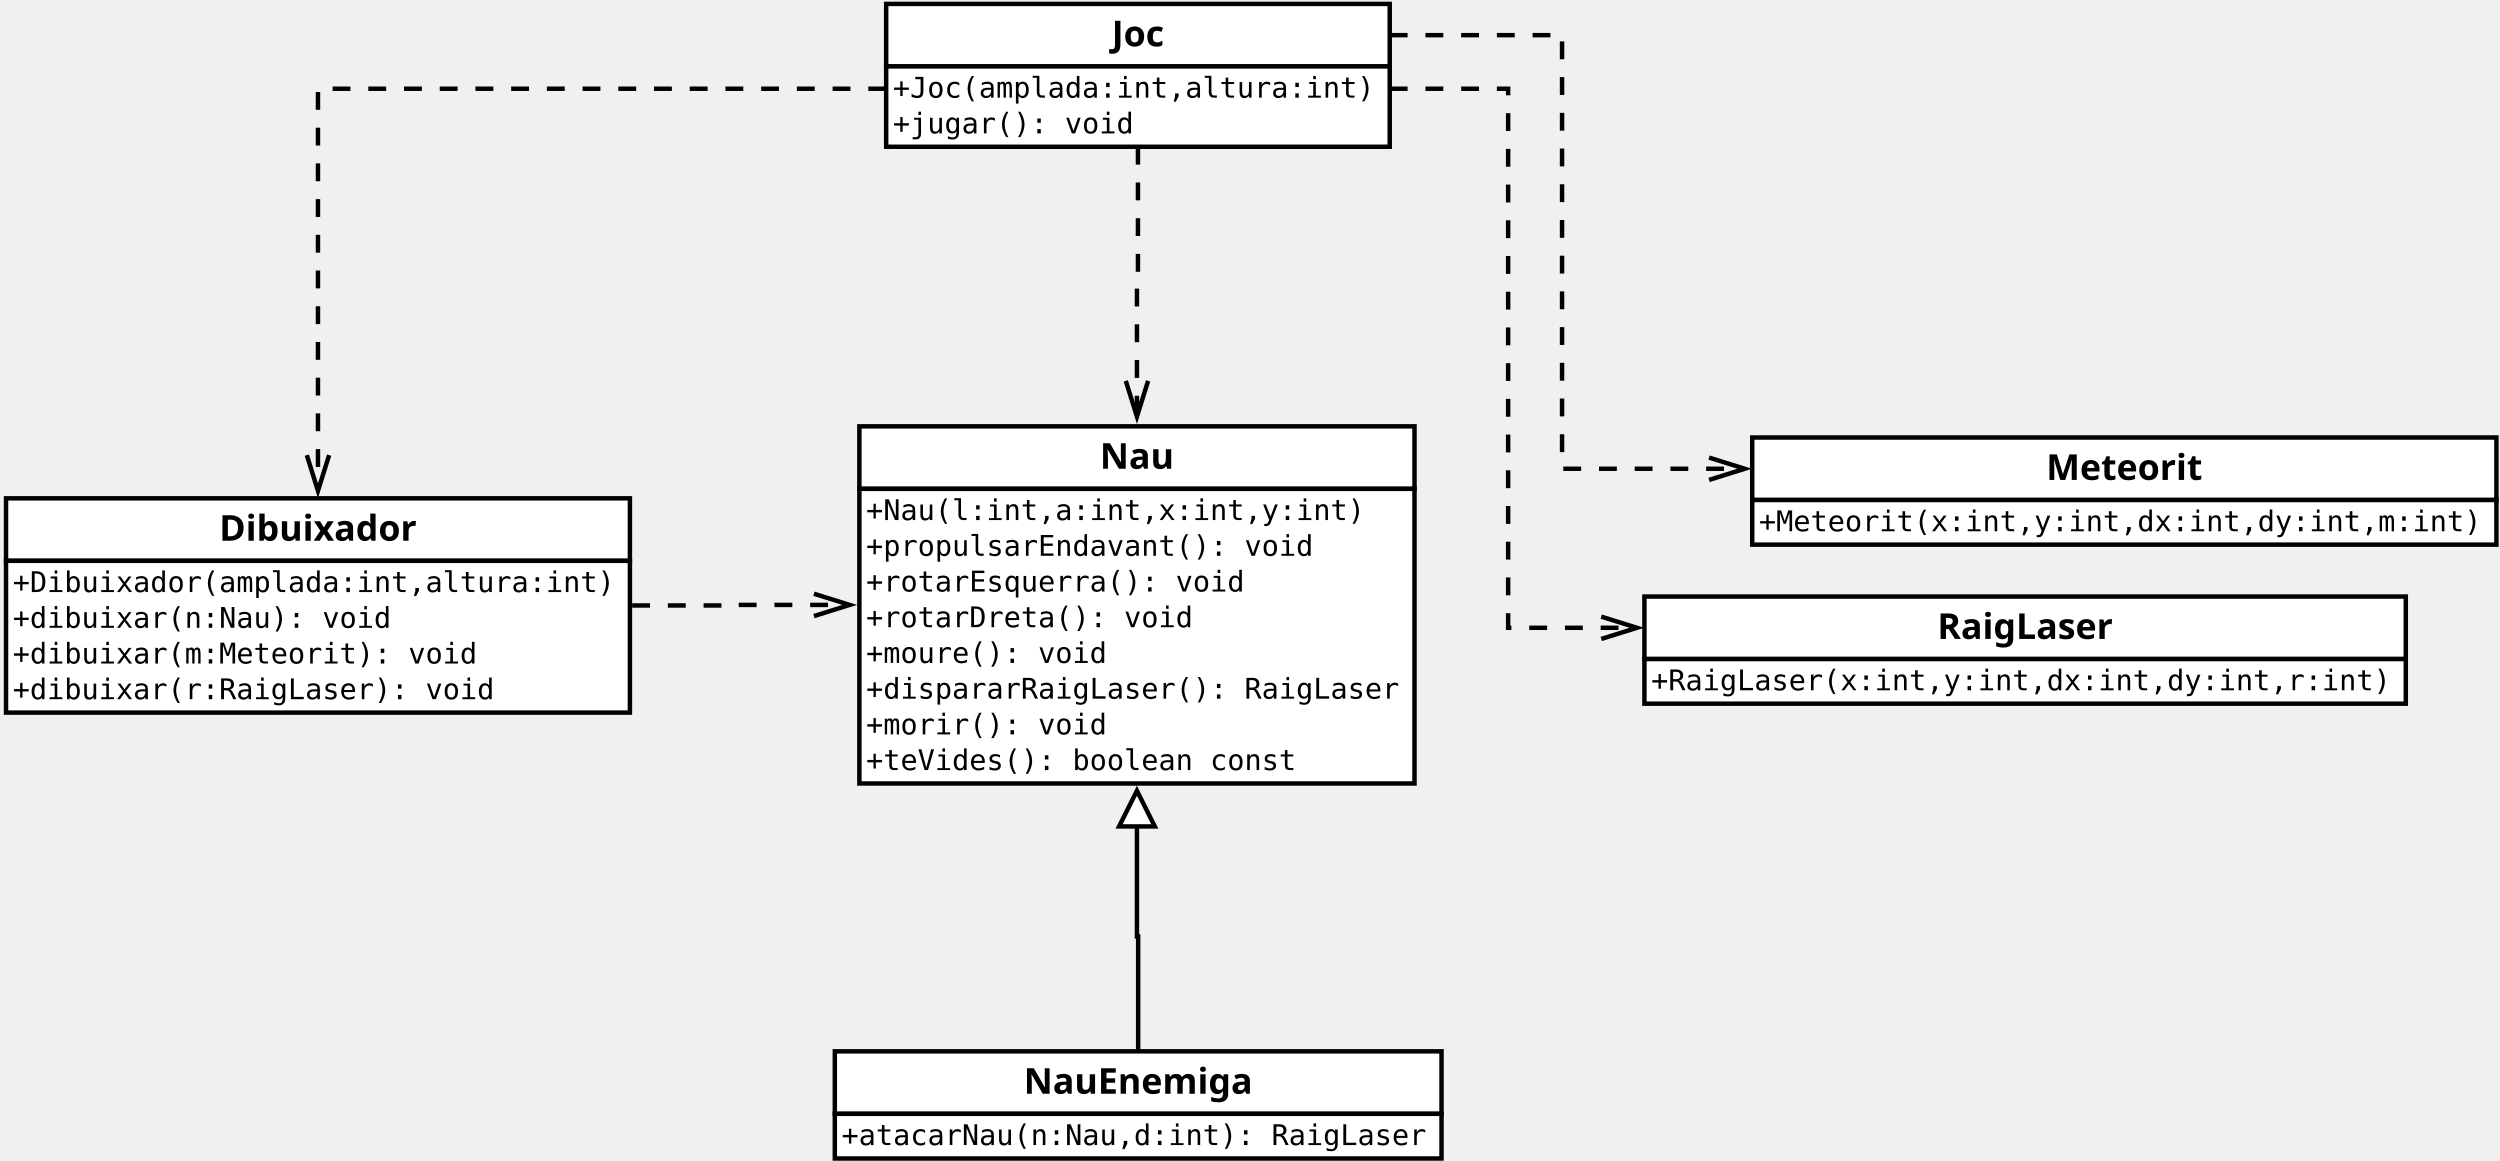
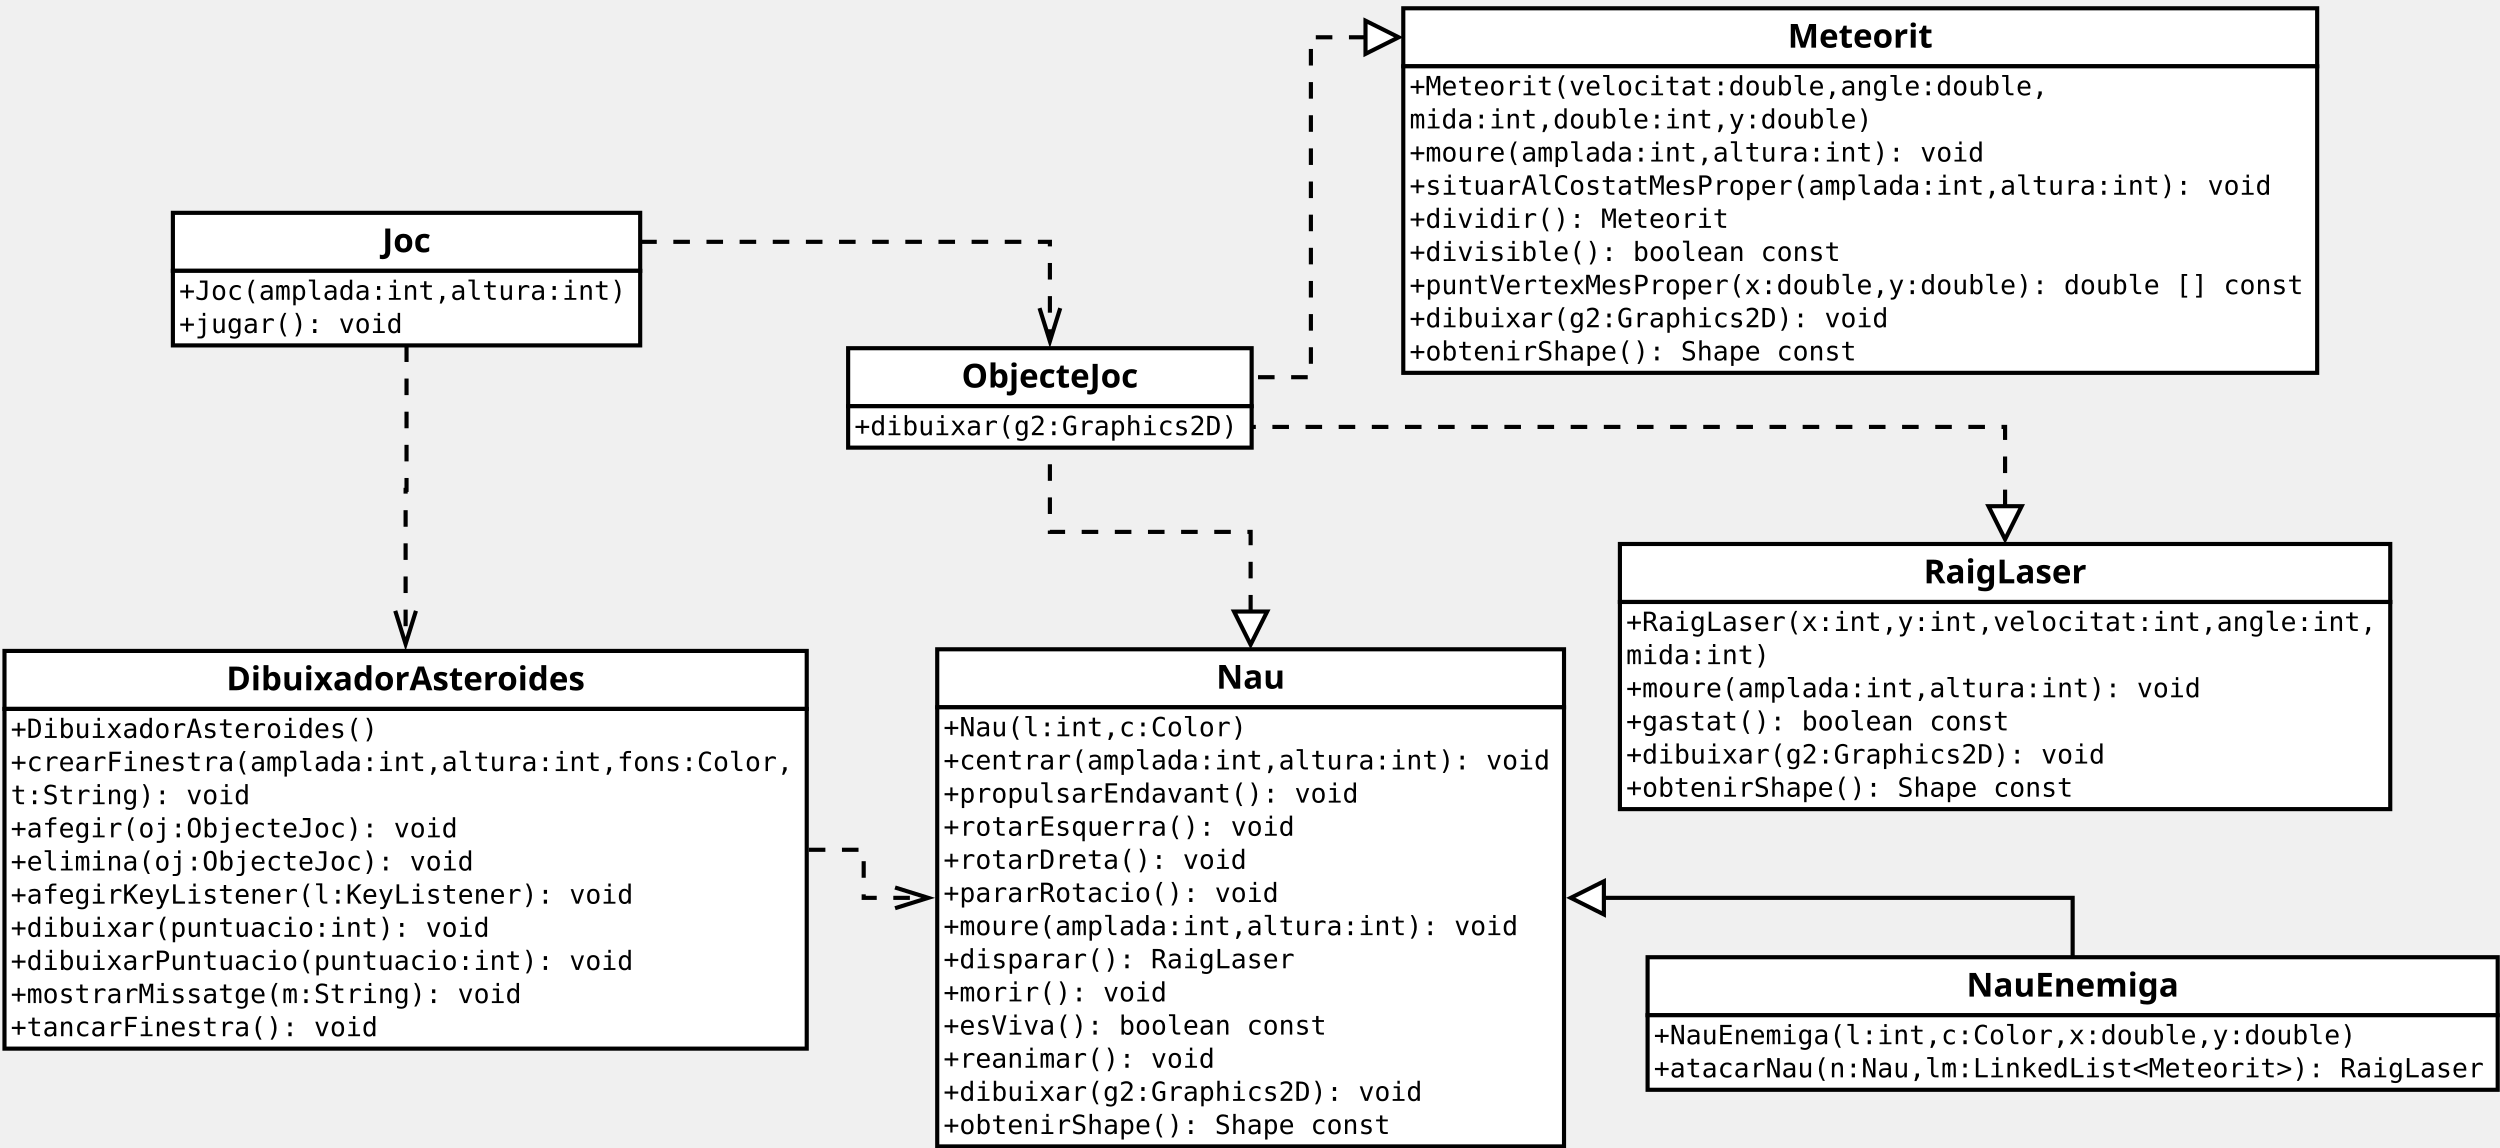
- <svg xmlns="http://www.w3.org/2000/svg" width="56cm" height="26cm" viewBox="-24 128 1118 520">
+ <svg xmlns="http://www.w3.org/2000/svg" width="61cm" height="28cm" viewBox="-92 4 1206 554">
  <g>
-     <rect style="fill: #ffffff" x="360" y="319" width="248.7" height="28" />
-     <rect style="fill: none; fill-opacity:0; stroke-width: 2; stroke: #000000" x="360" y="319" width="248.7" height="28" />
-     <text font-size="16" style="fill: #000000;text-anchor:middle;font-family:sans-serif;font-style:normal;font-weight:700" x="484.35" y="338">Nau</text>
-     <rect style="fill: #ffffff" x="360" y="347" width="248.7" height="132" />
-     <rect style="fill: none; fill-opacity:0; stroke-width: 2; stroke: #000000" x="360" y="347" width="248.7" height="132" />
-     <text font-size="12.8" style="fill: #000000;text-anchor:start;font-family:monospace;font-style:normal;font-weight:normal" x="363" y="361">+Nau(l:int,a:int,x:int,y:int)</text>
-     <text font-size="12.8" style="fill: #000000;text-anchor:start;font-family:monospace;font-style:normal;font-weight:normal" x="363" y="377">+propulsarEndavant(): void</text>
-     <text font-size="12.8" style="fill: #000000;text-anchor:start;font-family:monospace;font-style:normal;font-weight:normal" x="363" y="393">+rotarEsquerra(): void</text>
-     <text font-size="12.8" style="fill: #000000;text-anchor:start;font-family:monospace;font-style:normal;font-weight:normal" x="363" y="409">+rotarDreta(): void</text>
-     <text font-size="12.8" style="fill: #000000;text-anchor:start;font-family:monospace;font-style:normal;font-weight:normal" x="363" y="425">+moure(): void</text>
-     <text font-size="12.8" style="fill: #000000;text-anchor:start;font-family:monospace;font-style:normal;font-weight:normal" x="363" y="441">+dispararRaigLaser(): RaigLaser</text>
-     <text font-size="12.8" style="fill: #000000;text-anchor:start;font-family:monospace;font-style:normal;font-weight:normal" x="363" y="457">+morir(): void</text>
-     <text font-size="12.8" style="fill: #000000;text-anchor:start;font-family:monospace;font-style:normal;font-weight:normal" x="363" y="473">+teVides(): boolean const</text>
+     <rect style="fill: #ffffff" x="360" y="317.458" width="302.6" height="28" />
+     <rect style="fill: none; fill-opacity:0; stroke-width: 2; stroke: #000000" x="360" y="317.458" width="302.6" height="28" />
+     <text font-size="16" style="fill: #000000;text-anchor:middle;font-family:sans-serif;font-style:normal;font-weight:700" x="511.3" y="336.458">Nau</text>
+     <rect style="fill: #ffffff" x="360" y="345.458" width="302.6" height="212" />
+     <rect style="fill: none; fill-opacity:0; stroke-width: 2; stroke: #000000" x="360" y="345.458" width="302.6" height="212" />
+     <text font-size="12.8" style="fill: #000000;text-anchor:start;font-family:monospace;font-style:normal;font-weight:normal" x="363" y="359.458">+Nau(l:int,c:Color)</text>
+     <text font-size="12.8" style="fill: #000000;text-anchor:start;font-family:monospace;font-style:normal;font-weight:normal" x="363" y="375.458">+centrar(amplada:int,altura:int): void</text>
+     <text font-size="12.8" style="fill: #000000;text-anchor:start;font-family:monospace;font-style:normal;font-weight:normal" x="363" y="391.458">+propulsarEndavant(): void</text>
+     <text font-size="12.8" style="fill: #000000;text-anchor:start;font-family:monospace;font-style:normal;font-weight:normal" x="363" y="407.458">+rotarEsquerra(): void</text>
+     <text font-size="12.8" style="fill: #000000;text-anchor:start;font-family:monospace;font-style:normal;font-weight:normal" x="363" y="423.458">+rotarDreta(): void</text>
+     <text font-size="12.8" style="fill: #000000;text-anchor:start;font-family:monospace;font-style:normal;font-weight:normal" x="363" y="439.458">+pararRotacio(): void</text>
+     <text font-size="12.8" style="fill: #000000;text-anchor:start;font-family:monospace;font-style:normal;font-weight:normal" x="363" y="455.458">+moure(amplada:int,altura:int): void</text>
+     <text font-size="12.8" style="fill: #000000;text-anchor:start;font-family:monospace;font-style:normal;font-weight:normal" x="363" y="471.458">+disparar(): RaigLaser</text>
+     <text font-size="12.8" style="fill: #000000;text-anchor:start;font-family:monospace;font-style:normal;font-weight:normal" x="363" y="487.458">+morir(): void</text>
+     <text font-size="12.8" style="fill: #000000;text-anchor:start;font-family:monospace;font-style:normal;font-weight:normal" x="363" y="503.458">+esViva(): boolean const</text>
+     <text font-size="12.8" style="fill: #000000;text-anchor:start;font-family:monospace;font-style:normal;font-weight:normal" x="363" y="519.458">+reanimar(): void</text>
+     <text font-size="12.8" style="fill: #000000;text-anchor:start;font-family:monospace;font-style:normal;font-weight:normal" x="363" y="535.458">+dibuixar(g2:Graphics2D): void</text>
+     <text font-size="12.8" style="fill: #000000;text-anchor:start;font-family:monospace;font-style:normal;font-weight:normal" x="363" y="551.458">+obtenirShape(): Shape const</text>
  </g>
  <g>
-     <rect style="fill: #ffffff" x="349" y="599" width="271.8" height="28" />
-     <rect style="fill: none; fill-opacity:0; stroke-width: 2; stroke: #000000" x="349" y="599" width="271.8" height="28" />
-     <text font-size="16" style="fill: #000000;text-anchor:middle;font-family:sans-serif;font-style:normal;font-weight:700" x="484.9" y="618">NauEnemiga</text>
-     <rect style="fill: #ffffff" x="349" y="627" width="271.8" height="20" />
-     <rect style="fill: none; fill-opacity:0; stroke-width: 2; stroke: #000000" x="349" y="627" width="271.8" height="20" />
-     <text font-size="12.8" style="fill: #000000;text-anchor:start;font-family:monospace;font-style:normal;font-weight:normal" x="352" y="641">+atacarNau(n:Nau,d:int): RaigLaser</text>
+     <rect style="fill: #ffffff" x="702.949" y="466.117" width="410.4" height="28" />
+     <rect style="fill: none; fill-opacity:0; stroke-width: 2; stroke: #000000" x="702.949" y="466.117" width="410.4" height="28" />
+     <text font-size="16" style="fill: #000000;text-anchor:middle;font-family:sans-serif;font-style:normal;font-weight:700" x="908.149" y="485.117">NauEnemiga</text>
+     <rect style="fill: #ffffff" x="702.949" y="494.117" width="410.4" height="36" />
+     <rect style="fill: none; fill-opacity:0; stroke-width: 2; stroke: #000000" x="702.949" y="494.117" width="410.4" height="36" />
+     <text font-size="12.8" style="fill: #000000;text-anchor:start;font-family:monospace;font-style:normal;font-weight:normal" x="705.949" y="508.117">+NauEnemiga(l:int,c:Color,x:double,y:double)</text>
+     <text font-size="12.8" style="fill: #000000;text-anchor:start;font-family:monospace;font-style:normal;font-weight:normal" x="705.949" y="524.117">+atacarNau(n:Nau,lm:LinkedList&lt;Meteorit&gt;): RaigLaser</text>
  </g>
  <g>
-     <polyline style="fill: none; fill-opacity:0; stroke-width: 2; stroke: #000000" points="484.35,498.246 484.35,547.505 484.9,547.505 484.9,599 " />
-     <polygon style="fill: #ffffff" points="492.35,498.246 484.35,482.246 476.35,498.246 " />
-     <polygon style="fill: none; fill-opacity:0; stroke-width: 2; stroke: #000000" points="492.35,498.246 484.35,482.246 476.35,498.246 " />
+     <polyline style="fill: none; fill-opacity:0; stroke-width: 2; stroke: #000000" points="681.845,437.458 908.149,437.458 908.149,466.117 " />
+     <polygon style="fill: #ffffff" points="681.845,429.458 665.845,437.458 681.845,445.458 " />
+     <polygon style="fill: none; fill-opacity:0; stroke-width: 2; stroke: #000000" points="681.845,429.458 665.845,437.458 681.845,445.458 " />
  </g>
  <g>
-     <rect style="fill: #ffffff" x="760" y="324" width="333.4" height="28" />
-     <rect style="fill: none; fill-opacity:0; stroke-width: 2; stroke: #000000" x="760" y="324" width="333.4" height="28" />
-     <text font-size="16" style="fill: #000000;text-anchor:middle;font-family:sans-serif;font-style:normal;font-weight:700" x="926.7" y="343">Meteorit</text>
-     <rect style="fill: #ffffff" x="760" y="352" width="333.4" height="20" />
-     <rect style="fill: none; fill-opacity:0; stroke-width: 2; stroke: #000000" x="760" y="352" width="333.4" height="20" />
-     <text font-size="12.8" style="fill: #000000;text-anchor:start;font-family:monospace;font-style:normal;font-weight:normal" x="763" y="366">+Meteorit(x:int,y:int,dx:int,dy:int,m:int)</text>
+     <rect style="fill: #ffffff" x="585" y="8" width="441.2" height="28" />
+     <rect style="fill: none; fill-opacity:0; stroke-width: 2; stroke: #000000" x="585" y="8" width="441.2" height="28" />
+     <text font-size="16" style="fill: #000000;text-anchor:middle;font-family:sans-serif;font-style:normal;font-weight:700" x="805.6" y="27">Meteorit</text>
+     <rect style="fill: #ffffff" x="585" y="36" width="441.2" height="148" />
+     <rect style="fill: none; fill-opacity:0; stroke-width: 2; stroke: #000000" x="585" y="36" width="441.2" height="148" />
+     <text font-size="12.8" style="fill: #000000;text-anchor:start;font-family:monospace;font-style:normal;font-weight:normal" x="588" y="50">+Meteorit(velocitat:double,angle:double,</text>
+     <text font-size="12.8" style="fill: #000000;text-anchor:start;font-family:monospace;font-style:normal;font-weight:normal" x="588" y="66">          mida:int,double:int,y:double)</text>
+     <text font-size="12.8" style="fill: #000000;text-anchor:start;font-family:monospace;font-style:normal;font-weight:normal" x="588" y="82">+moure(amplada:int,altura:int): void</text>
+     <text font-size="12.8" style="fill: #000000;text-anchor:start;font-family:monospace;font-style:normal;font-weight:normal" x="588" y="98">+situarAlCostatMesProper(amplada:int,altura:int): void</text>
+     <text font-size="12.8" style="fill: #000000;text-anchor:start;font-family:monospace;font-style:normal;font-weight:normal" x="588" y="114">+dividir(): Meteorit</text>
+     <text font-size="12.8" style="fill: #000000;text-anchor:start;font-family:monospace;font-style:normal;font-weight:normal" x="588" y="130">+divisible(): boolean const</text>
+     <text font-size="12.8" style="fill: #000000;text-anchor:start;font-family:monospace;font-style:normal;font-weight:normal" x="588" y="146">+puntVertexMesProper(x:double,y:double): double [] const</text>
+     <text font-size="12.8" style="fill: #000000;text-anchor:start;font-family:monospace;font-style:normal;font-weight:normal" x="588" y="162">+dibuixar(g2:Graphics2D): void</text>
+     <text font-size="12.8" style="fill: #000000;text-anchor:start;font-family:monospace;font-style:normal;font-weight:normal" x="588" y="178">+obtenirShape(): Shape const</text>
  </g>
  <g>
-     <rect style="fill: #ffffff" x="711.7" y="395.25" width="341.1" height="28" />
-     <rect style="fill: none; fill-opacity:0; stroke-width: 2; stroke: #000000" x="711.7" y="395.25" width="341.1" height="28" />
-     <text font-size="16" style="fill: #000000;text-anchor:middle;font-family:sans-serif;font-style:normal;font-weight:700" x="882.25" y="414.25">RaigLaser</text>
-     <rect style="fill: #ffffff" x="711.7" y="423.25" width="341.1" height="20" />
-     <rect style="fill: none; fill-opacity:0; stroke-width: 2; stroke: #000000" x="711.7" y="423.25" width="341.1" height="20" />
-     <text font-size="12.8" style="fill: #000000;text-anchor:start;font-family:monospace;font-style:normal;font-weight:normal" x="714.7" y="437.25">+RaigLaser(x:int,y:int,dx:int,dy:int,r:int)</text>
+     <rect style="fill: #ffffff" x="689.58" y="266.62" width="371.9" height="28" />
+     <rect style="fill: none; fill-opacity:0; stroke-width: 2; stroke: #000000" x="689.58" y="266.62" width="371.9" height="28" />
+     <text font-size="16" style="fill: #000000;text-anchor:middle;font-family:sans-serif;font-style:normal;font-weight:700" x="875.53" y="285.62">RaigLaser</text>
+     <rect style="fill: #ffffff" x="689.58" y="294.62" width="371.9" height="100" />
+     <rect style="fill: none; fill-opacity:0; stroke-width: 2; stroke: #000000" x="689.58" y="294.62" width="371.9" height="100" />
+     <text font-size="12.8" style="fill: #000000;text-anchor:start;font-family:monospace;font-style:normal;font-weight:normal" x="692.58" y="308.62">+RaigLaser(x:int,y:int,velocitat:int,angle:int,</text>
+     <text font-size="12.8" style="fill: #000000;text-anchor:start;font-family:monospace;font-style:normal;font-weight:normal" x="692.58" y="324.62">           mida:int)</text>
+     <text font-size="12.8" style="fill: #000000;text-anchor:start;font-family:monospace;font-style:normal;font-weight:normal" x="692.58" y="340.62">+moure(amplada:int,altura:int): void</text>
+     <text font-size="12.8" style="fill: #000000;text-anchor:start;font-family:monospace;font-style:normal;font-weight:normal" x="692.58" y="356.62">+gastat(): boolean const</text>
+     <text font-size="12.8" style="fill: #000000;text-anchor:start;font-family:monospace;font-style:normal;font-weight:normal" x="692.58" y="372.62">+dibuixar(g2:Graphics2D): void</text>
+     <text font-size="12.8" style="fill: #000000;text-anchor:start;font-family:monospace;font-style:normal;font-weight:normal" x="692.58" y="388.62">+obtenirShape(): Shape const</text>
  </g>
  <g>
-     <rect style="fill: #ffffff" x="372" y="129.75" width="225.6" height="28" />
-     <rect style="fill: none; fill-opacity:0; stroke-width: 2; stroke: #000000" x="372" y="129.75" width="225.6" height="28" />
-     <text font-size="16" style="fill: #000000;text-anchor:middle;font-family:sans-serif;font-style:normal;font-weight:700" x="484.8" y="148.75">Joc</text>
-     <rect style="fill: #ffffff" x="372" y="157.75" width="225.6" height="36" />
-     <rect style="fill: none; fill-opacity:0; stroke-width: 2; stroke: #000000" x="372" y="157.75" width="225.6" height="36" />
-     <text font-size="12.8" style="fill: #000000;text-anchor:start;font-family:monospace;font-style:normal;font-weight:normal" x="375" y="171.75">+Joc(amplada:int,altura:int)</text>
-     <text font-size="12.8" style="fill: #000000;text-anchor:start;font-family:monospace;font-style:normal;font-weight:normal" x="375" y="187.75">+jugar(): void</text>
+     <rect style="fill: #ffffff" x="-9" y="106.75" width="225.6" height="28" />
+     <rect style="fill: none; fill-opacity:0; stroke-width: 2; stroke: #000000" x="-9" y="106.75" width="225.6" height="28" />
+     <text font-size="16" style="fill: #000000;text-anchor:middle;font-family:sans-serif;font-style:normal;font-weight:700" x="103.8" y="125.75">Joc</text>
+     <rect style="fill: #ffffff" x="-9" y="134.75" width="225.6" height="36" />
+     <rect style="fill: none; fill-opacity:0; stroke-width: 2; stroke: #000000" x="-9" y="134.75" width="225.6" height="36" />
+     <text font-size="12.8" style="fill: #000000;text-anchor:start;font-family:monospace;font-style:normal;font-weight:normal" x="-6" y="148.75">+Joc(amplada:int,altura:int)</text>
+     <text font-size="12.8" style="fill: #000000;text-anchor:start;font-family:monospace;font-style:normal;font-weight:normal" x="-6" y="164.75">+jugar(): void</text>
  </g>
  <g>
-     <rect style="fill: #ffffff" x="-22.3" y="351.25" width="279.5" height="28" />
-     <rect style="fill: none; fill-opacity:0; stroke-width: 2; stroke: #000000" x="-22.3" y="351.25" width="279.5" height="28" />
-     <text font-size="16" style="fill: #000000;text-anchor:middle;font-family:sans-serif;font-style:normal;font-weight:700" x="117.45" y="370.25">Dibuixador</text>
-     <rect style="fill: #ffffff" x="-22.3" y="379.25" width="279.5" height="68" />
-     <rect style="fill: none; fill-opacity:0; stroke-width: 2; stroke: #000000" x="-22.3" y="379.25" width="279.5" height="68" />
-     <text font-size="12.8" style="fill: #000000;text-anchor:start;font-family:monospace;font-style:normal;font-weight:normal" x="-19.3" y="393.25">+Dibuixador(amplada:int,altura:int)</text>
-     <text font-size="12.8" style="fill: #000000;text-anchor:start;font-family:monospace;font-style:normal;font-weight:normal" x="-19.3" y="409.25">+dibuixar(n:Nau): void</text>
-     <text font-size="12.8" style="fill: #000000;text-anchor:start;font-family:monospace;font-style:normal;font-weight:normal" x="-19.3" y="425.25">+dibuixar(m:Meteorit): void</text>
-     <text font-size="12.8" style="fill: #000000;text-anchor:start;font-family:monospace;font-style:normal;font-weight:normal" x="-19.3" y="441.25">+dibuixar(r:RaigLaser): void</text>
+     <rect style="fill: #ffffff" x="-90.3" y="318.25" width="387.3" height="28" />
+     <rect style="fill: none; fill-opacity:0; stroke-width: 2; stroke: #000000" x="-90.3" y="318.25" width="387.3" height="28" />
+     <text font-size="16" style="fill: #000000;text-anchor:middle;font-family:sans-serif;font-style:normal;font-weight:700" x="103.35" y="337.25">DibuixadorAsteroides</text>
+     <rect style="fill: #ffffff" x="-90.3" y="346.25" width="387.3" height="164" />
+     <rect style="fill: none; fill-opacity:0; stroke-width: 2; stroke: #000000" x="-90.3" y="346.25" width="387.3" height="164" />
+     <text font-size="12.8" style="fill: #000000;text-anchor:start;font-family:monospace;font-style:normal;font-weight:normal" x="-87.3" y="360.25">+DibuixadorAsteroides()</text>
+     <text font-size="12.8" style="fill: #000000;text-anchor:start;font-family:monospace;font-style:normal;font-weight:normal" x="-87.3" y="376.25">+crearFinestra(amplada:int,altura:int,fons:Color,</text>
+     <text font-size="12.8" style="fill: #000000;text-anchor:start;font-family:monospace;font-style:normal;font-weight:normal" x="-87.3" y="392.25">               t:String): void</text>
+     <text font-size="12.8" style="fill: #000000;text-anchor:start;font-family:monospace;font-style:normal;font-weight:normal" x="-87.3" y="408.25">+afegir(oj:ObjecteJoc): void</text>
+     <text font-size="12.8" style="fill: #000000;text-anchor:start;font-family:monospace;font-style:normal;font-weight:normal" x="-87.3" y="424.25">+elimina(oj:ObjecteJoc): void</text>
+     <text font-size="12.8" style="fill: #000000;text-anchor:start;font-family:monospace;font-style:normal;font-weight:normal" x="-87.3" y="440.25">+afegirKeyListener(l:KeyListener): void</text>
+     <text font-size="12.8" style="fill: #000000;text-anchor:start;font-family:monospace;font-style:normal;font-weight:normal" x="-87.3" y="456.25">+dibuixar(puntuacio:int): void</text>
+     <text font-size="12.8" style="fill: #000000;text-anchor:start;font-family:monospace;font-style:normal;font-weight:normal" x="-87.3" y="472.25">+dibuixarPuntuacio(puntuacio:int): void</text>
+     <text font-size="12.8" style="fill: #000000;text-anchor:start;font-family:monospace;font-style:normal;font-weight:normal" x="-87.3" y="488.25">+mostrarMissatge(m:String): void</text>
+     <text font-size="12.8" style="fill: #000000;text-anchor:start;font-family:monospace;font-style:normal;font-weight:normal" x="-87.3" y="504.25">+tancarFinestra(): void</text>
  </g>
  <g>
-     <polyline style="fill: none; fill-opacity:0; stroke-width: 2; stroke-dasharray: 8; stroke: #000000" points="258.209,399.25 304.6,399.25 304.6,399 352.287,399 " />
-     <polyline style="fill: none; fill-opacity:0; stroke-width: 2; stroke: #000000" points="339.64,404 355.64,399 339.64,394 " />
+     <polyline style="fill: none; fill-opacity:0; stroke-width: 2; stroke-dasharray: 8; stroke: #000000" points="298.006,414.25 324.498,414.25 324.498,437.458 352.285,437.458 " />
+     <polyline style="fill: none; fill-opacity:0; stroke-width: 2; stroke: #000000" points="339.638,442.458 355.638,437.458 339.638,432.458 " />
  </g>
  <g>
-     <polyline style="fill: none; fill-opacity:0; stroke-width: 2; stroke-dasharray: 8; stroke: #000000" points="372,167.75 117.45,167.75 117.45,344.545 " />
-     <polyline style="fill: none; fill-opacity:0; stroke-width: 2; stroke: #000000" points="112.45,331.897 117.45,347.897 122.45,331.897 " />
+     <polyline style="fill: none; fill-opacity:0; stroke-width: 2; stroke-dasharray: 8; stroke: #000000" points="103.8,170.75 103.8,240.5 103.35,240.5 103.35,311.545 " />
+     <polyline style="fill: none; fill-opacity:0; stroke-width: 2; stroke: #000000" points="98.35,298.897 103.35,314.897 108.35,298.897 " />
  </g>
  <g>
-     <polyline style="fill: none; fill-opacity:0; stroke-width: 2; stroke-dasharray: 8; stroke: #000000" points="484.8,193.75 484.8,251.87 484.35,251.87 484.35,311.285 " />
-     <polyline style="fill: none; fill-opacity:0; stroke-width: 2; stroke: #000000" points="479.35,298.637 484.35,314.637 489.35,298.637 " />
+     <polyline style="fill: none; fill-opacity:0; stroke-width: 2; stroke-dasharray: 8; stroke: #000000" points="216.6,120.75 414.393,120.75 414.393,165.398 " />
+     <polyline style="fill: none; fill-opacity:0; stroke-width: 2; stroke: #000000" points="409.393,152.751 414.393,168.751 419.393,152.751 " />
  </g>
  <g>
-     <polyline style="fill: none; fill-opacity:0; stroke-width: 2; stroke-dasharray: 8; stroke: #000000" points="597.6,143.75 674.8,143.75 674.8,338 753.295,338 " />
-     <polyline style="fill: none; fill-opacity:0; stroke-width: 2; stroke: #000000" points="740.647,343 756.647,338 740.647,333 " />
+     <rect style="fill: #ffffff" x="316.993" y="172.103" width="194.8" height="28" />
+     <rect style="fill: none; fill-opacity:0; stroke-width: 2; stroke: #000000" x="316.993" y="172.103" width="194.8" height="28" />
+     <text font-size="16" style="fill: #000000;text-anchor:middle;font-family:sans-serif;font-style:normal;font-weight:700" x="414.393" y="191.103">ObjecteJoc</text>
+     <rect style="fill: #ffffff" x="316.993" y="200.103" width="194.8" height="20" />
+     <rect style="fill: none; fill-opacity:0; stroke-width: 2; stroke: #000000" x="316.993" y="200.103" width="194.8" height="20" />
+     <text font-size="12.8" style="fill: #000000;text-anchor:start;font-family:monospace;font-style:normal;font-weight:normal" x="319.993" y="214.103">+dibuixar(g2:Graphics2D)</text>
  </g>
  <g>
-     <polyline style="fill: none; fill-opacity:0; stroke-width: 2; stroke-dasharray: 8; stroke: #000000" points="597.6,167.75 650.65,167.75 650.65,409.25 704.995,409.25 " />
-     <polyline style="fill: none; fill-opacity:0; stroke-width: 2; stroke: #000000" points="692.347,414.25 708.347,409.25 692.347,404.25 " />
+     <polyline style="fill: none; fill-opacity:0; stroke-width: 2; stroke-dasharray: 8; stroke: #000000" points="566.764,22 540.396,22 540.396,186.103 511.793,186.103 " />
+     <polygon style="fill: #ffffff" points="566.764,30 582.764,22 566.764,14 " />
+     <polygon style="fill: none; fill-opacity:0; stroke-width: 2; stroke: #000000" points="566.764,30 582.764,22 566.764,14 " />
+   </g>
+   <g>
+     <polyline style="fill: none; fill-opacity:0; stroke-width: 2; stroke-dasharray: 8; stroke: #000000" points="875.53,248.384 875.53,210.103 511.793,210.103 " />
+     <polygon style="fill: #ffffff" points="867.53,248.384 875.53,264.384 883.53,248.384 " />
+     <polygon style="fill: none; fill-opacity:0; stroke-width: 2; stroke: #000000" points="867.53,248.384 875.53,264.384 883.53,248.384 " />
+   </g>
+   <g>
+     <polyline style="fill: none; fill-opacity:0; stroke-width: 2; stroke-dasharray: 8; stroke: #000000" points="511.3,299.222 511.3,260.781 414.393,260.781 414.393,220.103 " />
+     <polygon style="fill: #ffffff" points="503.3,299.222 511.3,315.222 519.3,299.222 " />
+     <polygon style="fill: none; fill-opacity:0; stroke-width: 2; stroke: #000000" points="503.3,299.222 511.3,315.222 519.3,299.222 " />
  </g>
</svg>
